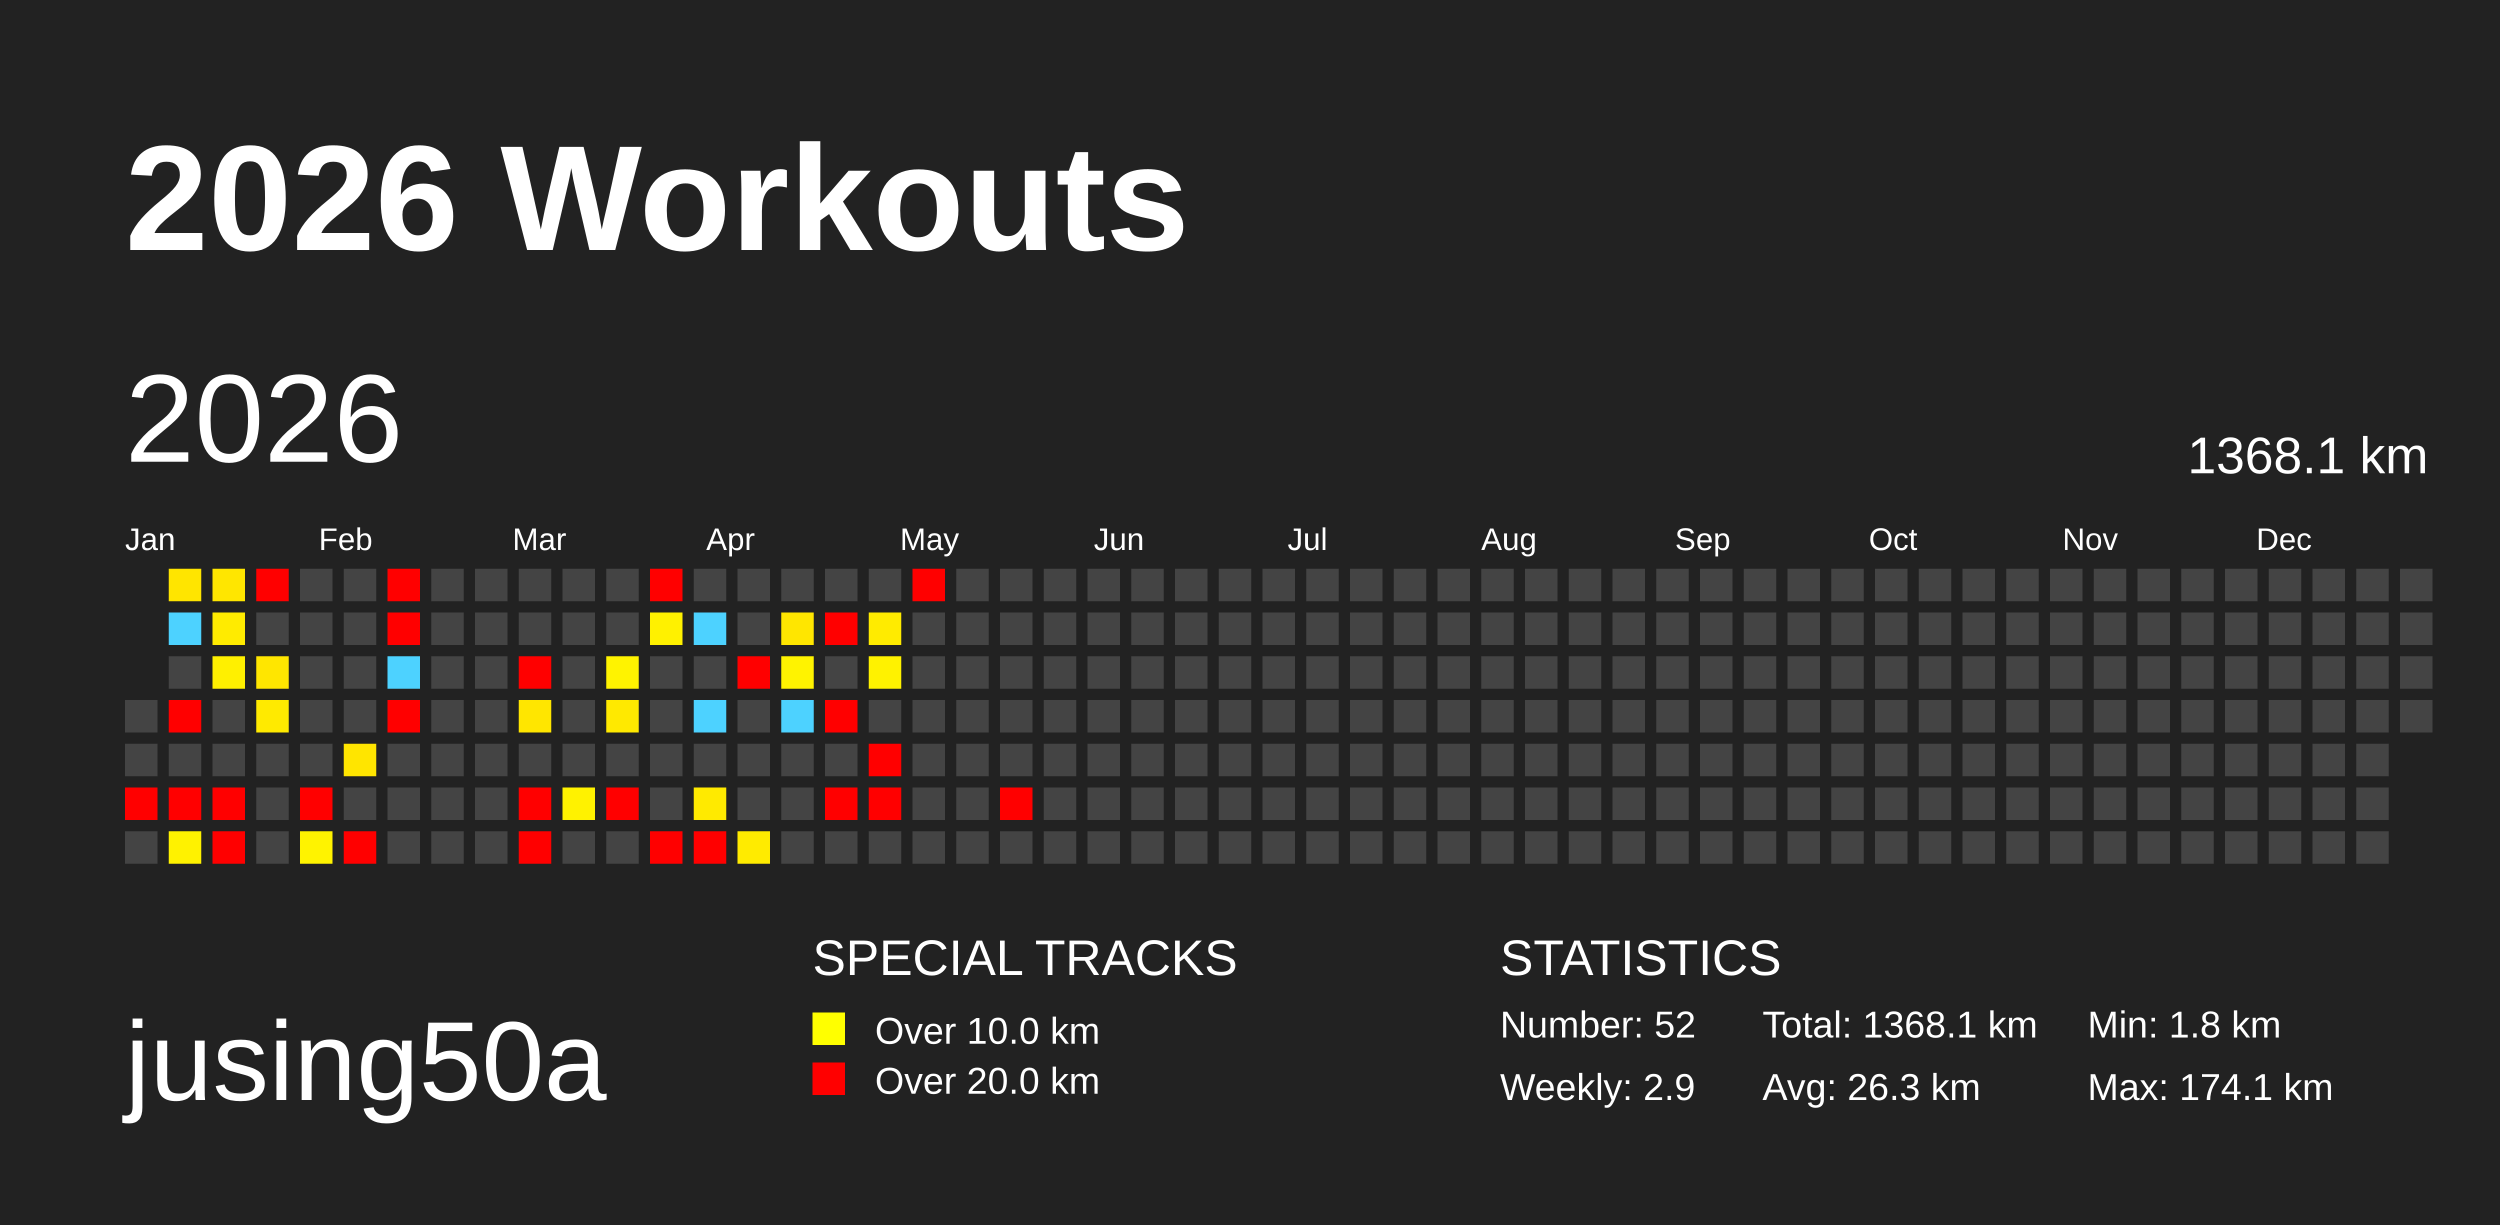
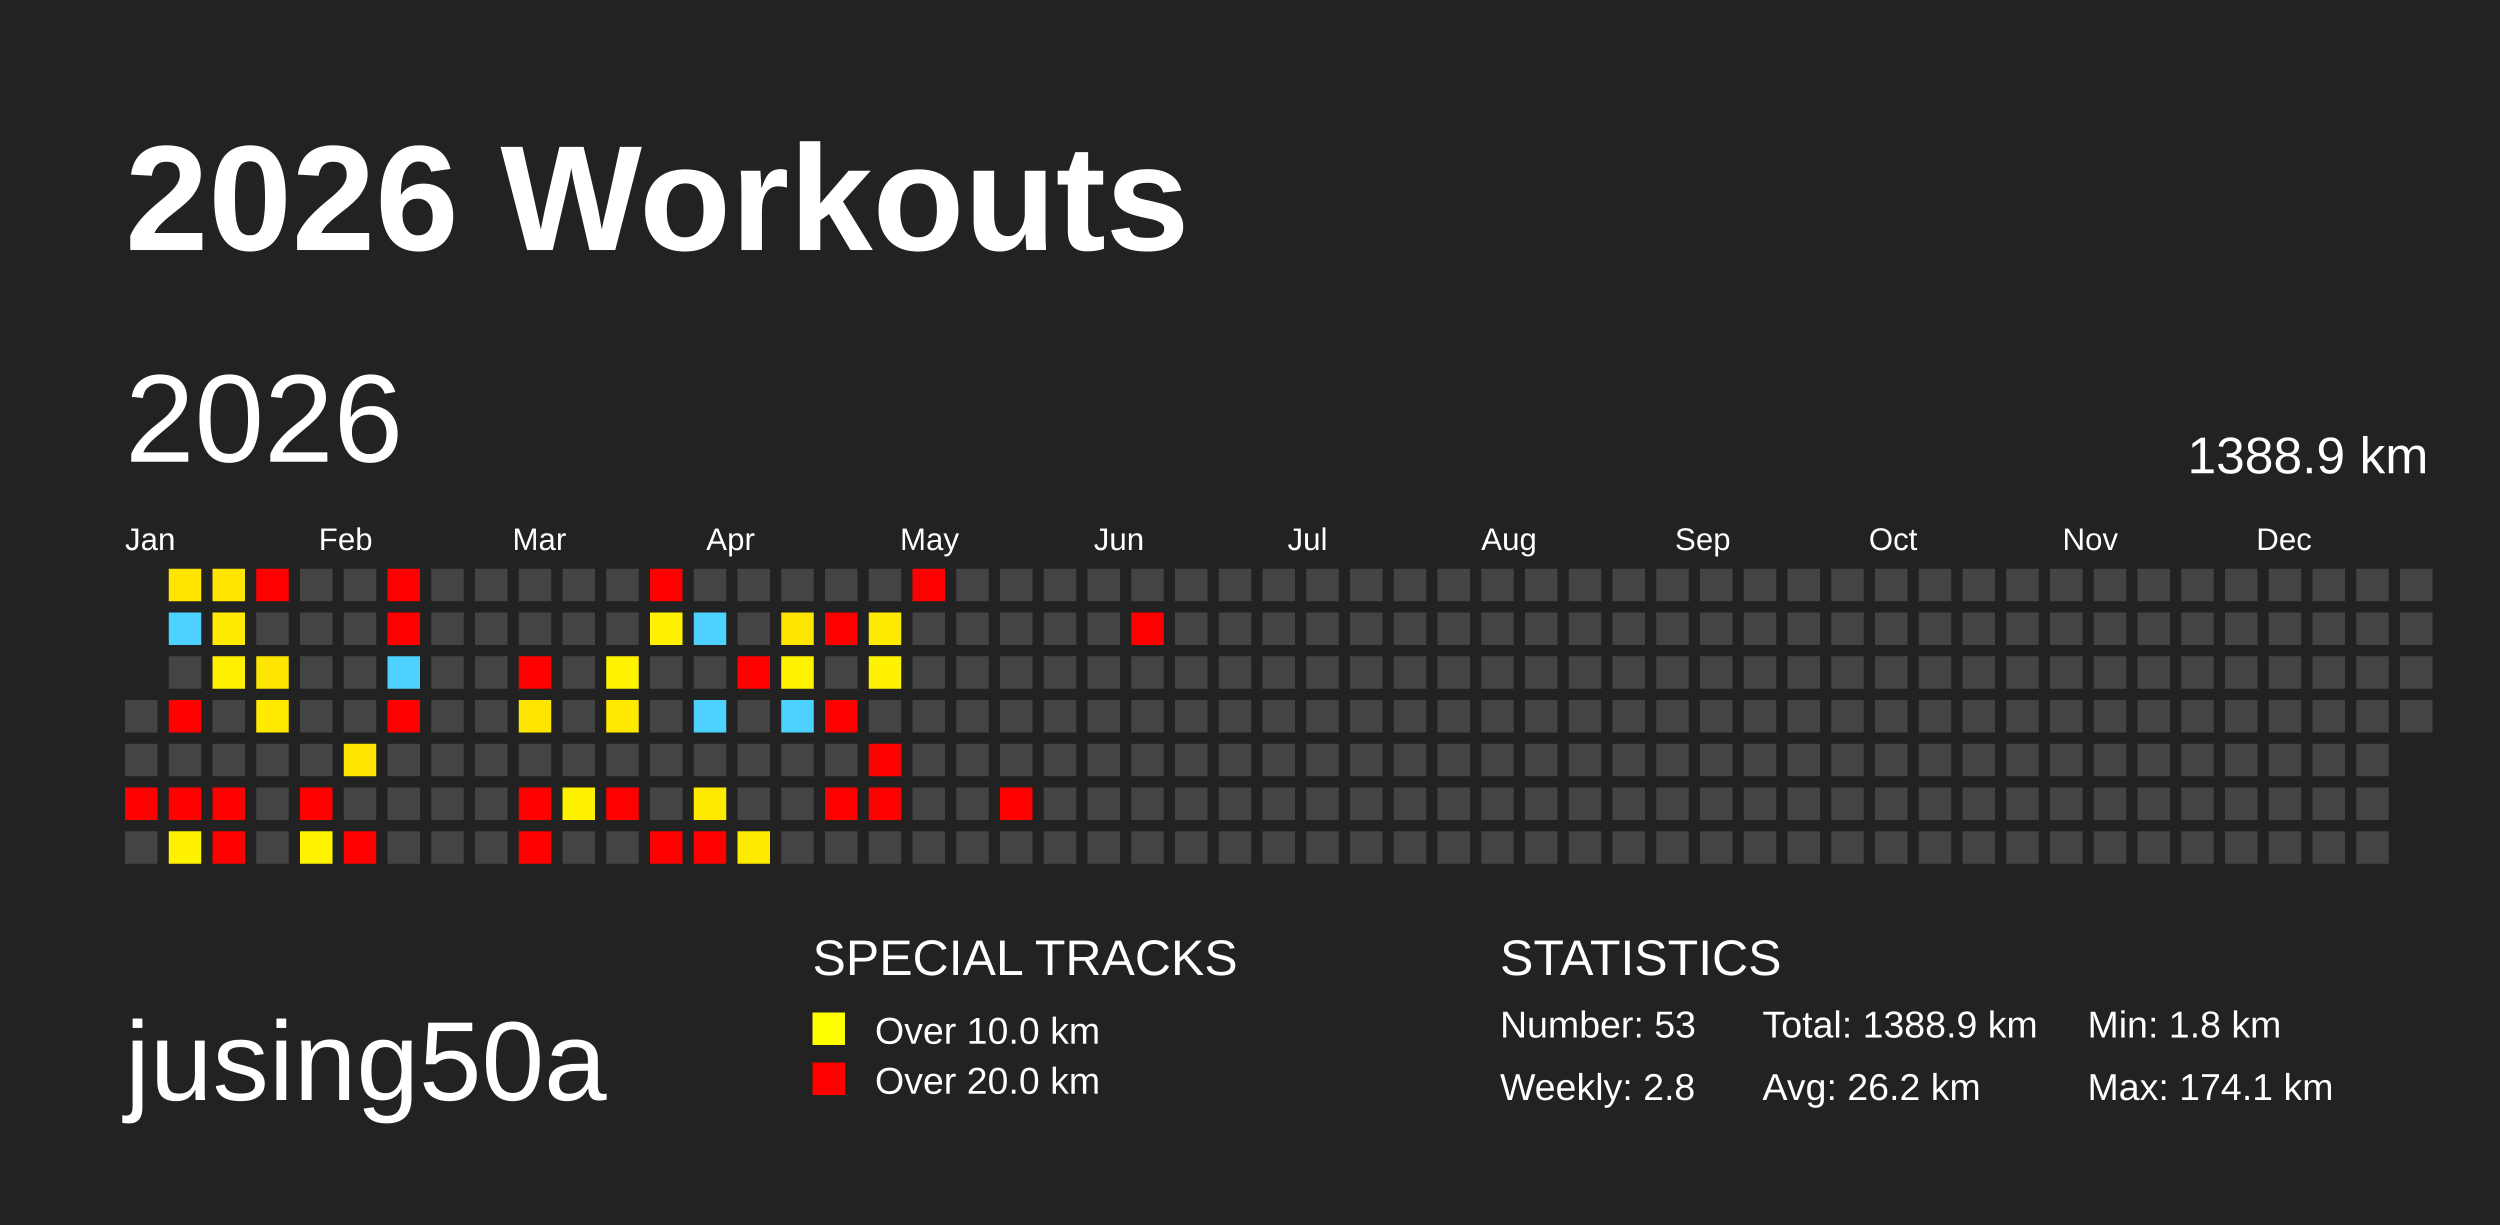
<svg xmlns="http://www.w3.org/2000/svg" baseProfile="full" height="98mm" version="1.1" viewBox="0,0,200,98" width="200mm">
  <defs />
  <rect fill="#222222" height="98" width="200" x="0" y="0" />
  <text fill="#FFFFFF" style="font-size:12px; font-family:Arial; font-weight:bold;" x="10" y="20">2026 Workouts</text>
  <text fill="#FFFFFF" style="font-size:9px; font-family:Arial" x="10" y="88">jusing50a</text>
  <text fill="#FFFFFF" style="font-size:4px; font-family:Arial" x="65" y="78">SPECIAL TRACKS</text>
  <rect fill="yellow" height="2.6" width="2.6" x="65" y="81" />
  <text fill="#FFFFFF" style="font-size:3px; font-family:Arial" x="70" y="83.5">Over 10.0 km</text>
  <rect fill="red" height="2.6" width="2.6" x="65" y="85" />
  <text fill="#FFFFFF" style="font-size:3px; font-family:Arial" x="70" y="87.5">Over 20.0 km</text>
  <text fill="#FFFFFF" style="font-size:4px; font-family:Arial" x="120" y="78">STATISTICS</text>
-   <text fill="#FFFFFF" style="font-size:3px; font-family:Arial" x="120" y="83">Number: 52</text>
-   <text fill="#FFFFFF" style="font-size:3px; font-family:Arial" x="120" y="88">Weekly: 2.9</text>
-   <text fill="#FFFFFF" style="font-size:3px; font-family:Arial" x="141" y="83">Total: 1368.1 km</text>
-   <text fill="#FFFFFF" style="font-size:3px; font-family:Arial" x="141" y="88">Avg: 26.3 km</text>
+   <text fill="#FFFFFF" style="font-size:3px; font-family:Arial" x="120" y="83">Number: 53</text>
+   <text fill="#FFFFFF" style="font-size:3px; font-family:Arial" x="120" y="88">Weekly: 2.8</text>
+   <text fill="#FFFFFF" style="font-size:3px; font-family:Arial" x="141" y="83">Total: 1388.9 km</text>
+   <text fill="#FFFFFF" style="font-size:3px; font-family:Arial" x="141" y="88">Avg: 26.2 km</text>
  <text fill="#FFFFFF" style="font-size:3px; font-family:Arial" x="167" y="83">Min: 1.8 km</text>
  <text fill="#FFFFFF" style="font-size:3px; font-family:Arial" x="167" y="88">Max: 174.1 km</text>
  <text dominant-baseline="hanging" fill="#FFFFFF" style="font-size:10.0px; font-family:Arial;" x="10" y="30">2026</text>
-   <text dominant-baseline="hanging" fill="#FFFFFF" style="font-size:4.125px; font-family:Arial;" x="175" y="35">1368.1 km</text>
+   <text dominant-baseline="hanging" fill="#FFFFFF" style="font-size:4.125px; font-family:Arial;" x="175" y="35">1388.9 km</text>
  <text fill="#FFFFFF" style="font-size:2.5px; font-family:Arial" x="10.0" y="44">Jan</text>
  <text fill="#FFFFFF" style="font-size:2.5px; font-family:Arial" x="25.5" y="44">Feb</text>
  <text fill="#FFFFFF" style="font-size:2.5px; font-family:Arial" x="41.0" y="44">Mar</text>
  <text fill="#FFFFFF" style="font-size:2.5px; font-family:Arial" x="56.5" y="44">Apr</text>
  <text fill="#FFFFFF" style="font-size:2.5px; font-family:Arial" x="72.0" y="44">May</text>
  <text fill="#FFFFFF" style="font-size:2.5px; font-family:Arial" x="87.5" y="44">Jun</text>
  <text fill="#FFFFFF" style="font-size:2.5px; font-family:Arial" x="103.0" y="44">Jul</text>
  <text fill="#FFFFFF" style="font-size:2.5px; font-family:Arial" x="118.5" y="44">Aug</text>
  <text fill="#FFFFFF" style="font-size:2.5px; font-family:Arial" x="134.0" y="44">Sep</text>
  <text fill="#FFFFFF" style="font-size:2.5px; font-family:Arial" x="149.5" y="44">Oct</text>
  <text fill="#FFFFFF" style="font-size:2.5px; font-family:Arial" x="165.0" y="44">Nov</text>
  <text fill="#FFFFFF" style="font-size:2.5px; font-family:Arial" x="180.5" y="44">Dec</text>
  <rect fill="#444444" height="2.6" width="2.6" x="10.0" y="56.0" />
  <rect fill="#444444" height="2.6" width="2.6" x="10.0" y="59.5" />
  <rect fill="red" height="2.6" width="2.6" x="10.0" y="63.0" />
  <rect fill="#444444" height="2.6" width="2.6" x="10.0" y="66.5" />
  <rect fill="#ffe500" height="2.6" width="2.6" x="13.5" y="45.5" />
  <rect fill="#4dd2ff" height="2.6" width="2.6" x="13.5" y="49.0" />
  <rect fill="#444444" height="2.6" width="2.6" x="13.5" y="52.5" />
  <rect fill="red" height="2.6" width="2.6" x="13.5" y="56.0" />
  <rect fill="#444444" height="2.6" width="2.6" x="13.5" y="59.5" />
  <rect fill="red" height="2.6" width="2.6" x="13.5" y="63.0" />
  <rect fill="#fff200" height="2.6" width="2.6" x="13.5" y="66.5" />
  <rect fill="#ffe600" height="2.6" width="2.6" x="17.0" y="45.5" />
  <rect fill="#ffeb00" height="2.6" width="2.6" x="17.0" y="49.0" />
  <rect fill="#fff000" height="2.6" width="2.6" x="17.0" y="52.5" />
  <rect fill="#444444" height="2.6" width="2.6" x="17.0" y="56.0" />
  <rect fill="#444444" height="2.6" width="2.6" x="17.0" y="59.5" />
  <rect fill="red" height="2.6" width="2.6" x="17.0" y="63.0" />
  <rect fill="red" height="2.6" width="2.6" x="17.0" y="66.5" />
  <rect fill="red" height="2.6" width="2.6" x="20.5" y="45.5" />
  <rect fill="#444444" height="2.6" width="2.6" x="20.5" y="49.0" />
  <rect fill="#ffe600" height="2.6" width="2.6" x="20.5" y="52.5" />
  <rect fill="#ffea00" height="2.6" width="2.6" x="20.5" y="56.0" />
  <rect fill="#444444" height="2.6" width="2.6" x="20.5" y="59.5" />
  <rect fill="#444444" height="2.6" width="2.6" x="20.5" y="63.0" />
  <rect fill="#444444" height="2.6" width="2.6" x="20.5" y="66.5" />
  <rect fill="#444444" height="2.6" width="2.6" x="24.0" y="45.5" />
  <rect fill="#444444" height="2.6" width="2.6" x="24.0" y="49.0" />
  <rect fill="#444444" height="2.6" width="2.6" x="24.0" y="52.5" />
  <rect fill="#444444" height="2.6" width="2.6" x="24.0" y="56.0" />
  <rect fill="#444444" height="2.6" width="2.6" x="24.0" y="59.5" />
  <rect fill="red" height="2.6" width="2.6" x="24.0" y="63.0" />
  <rect fill="#fff300" height="2.6" width="2.6" x="24.0" y="66.5" />
  <rect fill="#444444" height="2.6" width="2.6" x="27.5" y="45.5" />
  <rect fill="#444444" height="2.6" width="2.6" x="27.5" y="49.0" />
  <rect fill="#444444" height="2.6" width="2.6" x="27.5" y="52.5" />
  <rect fill="#444444" height="2.6" width="2.6" x="27.5" y="56.0" />
  <rect fill="#ffe500" height="2.6" width="2.6" x="27.5" y="59.5" />
  <rect fill="#444444" height="2.6" width="2.6" x="27.5" y="63.0" />
  <rect fill="red" height="2.6" width="2.6" x="27.5" y="66.5" />
  <rect fill="red" height="2.6" width="2.6" x="31.0" y="45.5" />
  <rect fill="red" height="2.6" width="2.6" x="31.0" y="49.0" />
  <rect fill="#4dd2ff" height="2.6" width="2.6" x="31.0" y="52.5" />
  <rect fill="red" height="2.6" width="2.6" x="31.0" y="56.0" />
  <rect fill="#444444" height="2.6" width="2.6" x="31.0" y="59.5" />
  <rect fill="#444444" height="2.6" width="2.6" x="31.0" y="63.0" />
  <rect fill="#444444" height="2.6" width="2.6" x="31.0" y="66.5" />
  <rect fill="#444444" height="2.6" width="2.6" x="34.5" y="45.5" />
  <rect fill="#444444" height="2.6" width="2.6" x="34.5" y="49.0" />
  <rect fill="#444444" height="2.6" width="2.6" x="34.5" y="52.5" />
  <rect fill="#444444" height="2.6" width="2.6" x="34.5" y="56.0" />
  <rect fill="#444444" height="2.6" width="2.6" x="34.5" y="59.5" />
  <rect fill="#444444" height="2.6" width="2.6" x="34.5" y="63.0" />
  <rect fill="#444444" height="2.6" width="2.6" x="34.5" y="66.5" />
  <rect fill="#444444" height="2.6" width="2.6" x="38.0" y="45.5" />
  <rect fill="#444444" height="2.6" width="2.6" x="38.0" y="49.0" />
  <rect fill="#444444" height="2.6" width="2.6" x="38.0" y="52.5" />
  <rect fill="#444444" height="2.6" width="2.6" x="38.0" y="56.0" />
  <rect fill="#444444" height="2.6" width="2.6" x="38.0" y="59.5" />
  <rect fill="#444444" height="2.6" width="2.6" x="38.0" y="63.0" />
  <rect fill="#444444" height="2.6" width="2.6" x="38.0" y="66.5" />
  <rect fill="#444444" height="2.6" width="2.6" x="41.5" y="45.5" />
  <rect fill="#444444" height="2.6" width="2.6" x="41.5" y="49.0" />
  <rect fill="red" height="2.6" width="2.6" x="41.5" y="52.5" />
  <rect fill="#ffe600" height="2.6" width="2.6" x="41.5" y="56.0" />
  <rect fill="#444444" height="2.6" width="2.6" x="41.5" y="59.5" />
  <rect fill="red" height="2.6" width="2.6" x="41.5" y="63.0" />
  <rect fill="red" height="2.6" width="2.6" x="41.5" y="66.5" />
  <rect fill="#444444" height="2.6" width="2.6" x="45.0" y="45.5" />
  <rect fill="#444444" height="2.6" width="2.6" x="45.0" y="49.0" />
  <rect fill="#444444" height="2.6" width="2.6" x="45.0" y="52.5" />
  <rect fill="#444444" height="2.6" width="2.6" x="45.0" y="56.0" />
  <rect fill="#444444" height="2.6" width="2.6" x="45.0" y="59.5" />
  <rect fill="#fff200" height="2.6" width="2.6" x="45.0" y="63.0" />
  <rect fill="#444444" height="2.6" width="2.6" x="45.0" y="66.5" />
  <rect fill="#444444" height="2.6" width="2.6" x="48.5" y="45.5" />
  <rect fill="#444444" height="2.6" width="2.6" x="48.5" y="49.0" />
  <rect fill="#fff300" height="2.6" width="2.6" x="48.5" y="52.5" />
  <rect fill="#ffe900" height="2.6" width="2.6" x="48.5" y="56.0" />
  <rect fill="#444444" height="2.6" width="2.6" x="48.5" y="59.5" />
  <rect fill="red" height="2.6" width="2.6" x="48.5" y="63.0" />
  <rect fill="#444444" height="2.6" width="2.6" x="48.5" y="66.5" />
  <rect fill="red" height="2.6" width="2.6" x="52.0" y="45.5" />
  <rect fill="#fff100" height="2.6" width="2.6" x="52.0" y="49.0" />
  <rect fill="#444444" height="2.6" width="2.6" x="52.0" y="52.5" />
  <rect fill="#444444" height="2.6" width="2.6" x="52.0" y="56.0" />
  <rect fill="#444444" height="2.6" width="2.6" x="52.0" y="59.5" />
  <rect fill="#444444" height="2.6" width="2.6" x="52.0" y="63.0" />
  <rect fill="red" height="2.6" width="2.6" x="52.0" y="66.5" />
  <rect fill="#444444" height="2.6" width="2.6" x="55.5" y="45.5" />
  <rect fill="#4dd2ff" height="2.6" width="2.6" x="55.5" y="49.0" />
  <rect fill="#444444" height="2.6" width="2.6" x="55.5" y="52.5" />
  <rect fill="#4dd2ff" height="2.6" width="2.6" x="55.5" y="56.0" />
  <rect fill="#444444" height="2.6" width="2.6" x="55.5" y="59.5" />
  <rect fill="#ffea00" height="2.6" width="2.6" x="55.5" y="63.0" />
  <rect fill="red" height="2.6" width="2.6" x="55.5" y="66.5" />
  <rect fill="#444444" height="2.6" width="2.6" x="59.0" y="45.5" />
  <rect fill="#444444" height="2.6" width="2.6" x="59.0" y="49.0" />
  <rect fill="red" height="2.6" width="2.6" x="59.0" y="52.5" />
  <rect fill="#444444" height="2.6" width="2.6" x="59.0" y="56.0" />
  <rect fill="#444444" height="2.6" width="2.6" x="59.0" y="59.5" />
  <rect fill="#444444" height="2.6" width="2.6" x="59.0" y="63.0" />
  <rect fill="#ffeb00" height="2.6" width="2.6" x="59.0" y="66.5" />
  <rect fill="#444444" height="2.6" width="2.6" x="62.5" y="45.5" />
  <rect fill="#ffe600" height="2.6" width="2.6" x="62.5" y="49.0" />
  <rect fill="#fff300" height="2.6" width="2.6" x="62.5" y="52.5" />
  <rect fill="#4dd2ff" height="2.6" width="2.6" x="62.5" y="56.0" />
  <rect fill="#444444" height="2.6" width="2.6" x="62.5" y="59.5" />
  <rect fill="#444444" height="2.6" width="2.6" x="62.5" y="63.0" />
  <rect fill="#444444" height="2.6" width="2.6" x="62.5" y="66.5" />
  <rect fill="#444444" height="2.6" width="2.6" x="66.0" y="45.5" />
  <rect fill="red" height="2.6" width="2.6" x="66.0" y="49.0" />
  <rect fill="#444444" height="2.6" width="2.6" x="66.0" y="52.5" />
  <rect fill="red" height="2.6" width="2.6" x="66.0" y="56.0" />
  <rect fill="#444444" height="2.6" width="2.6" x="66.0" y="59.5" />
  <rect fill="red" height="2.6" width="2.6" x="66.0" y="63.0" />
  <rect fill="#444444" height="2.6" width="2.6" x="66.0" y="66.5" />
  <rect fill="#444444" height="2.6" width="2.6" x="69.5" y="45.5" />
  <rect fill="#ffeb00" height="2.6" width="2.6" x="69.5" y="49.0" />
  <rect fill="#fff200" height="2.6" width="2.6" x="69.5" y="52.5" />
  <rect fill="#444444" height="2.6" width="2.6" x="69.5" y="56.0" />
  <rect fill="red" height="2.6" width="2.6" x="69.5" y="59.5" />
  <rect fill="red" height="2.6" width="2.6" x="69.5" y="63.0" />
  <rect fill="#444444" height="2.6" width="2.6" x="69.5" y="66.5" />
  <rect fill="red" height="2.6" width="2.6" x="73.0" y="45.5" />
  <rect fill="#444444" height="2.6" width="2.6" x="73.0" y="49.0" />
  <rect fill="#444444" height="2.6" width="2.6" x="73.0" y="52.5" />
  <rect fill="#444444" height="2.6" width="2.6" x="73.0" y="56.0" />
  <rect fill="#444444" height="2.6" width="2.6" x="73.0" y="59.5" />
  <rect fill="#444444" height="2.6" width="2.6" x="73.0" y="63.0" />
  <rect fill="#444444" height="2.6" width="2.6" x="73.0" y="66.5" />
  <rect fill="#444444" height="2.6" width="2.6" x="76.5" y="45.5" />
  <rect fill="#444444" height="2.6" width="2.6" x="76.5" y="49.0" />
  <rect fill="#444444" height="2.6" width="2.6" x="76.5" y="52.5" />
  <rect fill="#444444" height="2.6" width="2.6" x="76.5" y="56.0" />
  <rect fill="#444444" height="2.6" width="2.6" x="76.5" y="59.5" />
  <rect fill="#444444" height="2.6" width="2.6" x="76.5" y="63.0" />
  <rect fill="#444444" height="2.6" width="2.6" x="76.5" y="66.5" />
  <rect fill="#444444" height="2.6" width="2.6" x="80.0" y="45.5" />
  <rect fill="#444444" height="2.6" width="2.6" x="80.0" y="49.0" />
  <rect fill="#444444" height="2.6" width="2.6" x="80.0" y="52.5" />
  <rect fill="#444444" height="2.6" width="2.6" x="80.0" y="56.0" />
  <rect fill="#444444" height="2.6" width="2.6" x="80.0" y="59.5" />
  <rect fill="red" height="2.6" width="2.6" x="80.0" y="63.0" />
  <rect fill="#444444" height="2.6" width="2.6" x="80.0" y="66.5" />
  <rect fill="#444444" height="2.6" width="2.6" x="83.5" y="45.5" />
  <rect fill="#444444" height="2.6" width="2.6" x="83.5" y="49.0" />
  <rect fill="#444444" height="2.6" width="2.6" x="83.5" y="52.5" />
  <rect fill="#444444" height="2.6" width="2.6" x="83.5" y="56.0" />
  <rect fill="#444444" height="2.6" width="2.6" x="83.5" y="59.5" />
  <rect fill="#444444" height="2.6" width="2.6" x="83.5" y="63.0" />
  <rect fill="#444444" height="2.6" width="2.6" x="83.5" y="66.5" />
  <rect fill="#444444" height="2.6" width="2.6" x="87.0" y="45.5" />
  <rect fill="#444444" height="2.6" width="2.6" x="87.0" y="49.0" />
  <rect fill="#444444" height="2.6" width="2.6" x="87.0" y="52.5" />
  <rect fill="#444444" height="2.6" width="2.6" x="87.0" y="56.0" />
  <rect fill="#444444" height="2.6" width="2.6" x="87.0" y="59.5" />
  <rect fill="#444444" height="2.6" width="2.6" x="87.0" y="63.0" />
  <rect fill="#444444" height="2.6" width="2.6" x="87.0" y="66.5" />
  <rect fill="#444444" height="2.6" width="2.6" x="90.5" y="45.5" />
-   <rect fill="#444444" height="2.6" width="2.6" x="90.5" y="49.0" />
+   <rect fill="red" height="2.6" width="2.6" x="90.5" y="49.0" />
  <rect fill="#444444" height="2.6" width="2.6" x="90.5" y="52.5" />
  <rect fill="#444444" height="2.6" width="2.6" x="90.5" y="56.0" />
  <rect fill="#444444" height="2.6" width="2.6" x="90.5" y="59.5" />
  <rect fill="#444444" height="2.6" width="2.6" x="90.5" y="63.0" />
  <rect fill="#444444" height="2.6" width="2.6" x="90.5" y="66.5" />
  <rect fill="#444444" height="2.6" width="2.6" x="94.0" y="45.5" />
  <rect fill="#444444" height="2.6" width="2.6" x="94.0" y="49.0" />
  <rect fill="#444444" height="2.6" width="2.6" x="94.0" y="52.5" />
  <rect fill="#444444" height="2.6" width="2.6" x="94.0" y="56.0" />
  <rect fill="#444444" height="2.6" width="2.6" x="94.0" y="59.5" />
  <rect fill="#444444" height="2.6" width="2.6" x="94.0" y="63.0" />
  <rect fill="#444444" height="2.6" width="2.6" x="94.0" y="66.5" />
  <rect fill="#444444" height="2.6" width="2.6" x="97.5" y="45.5" />
  <rect fill="#444444" height="2.6" width="2.6" x="97.5" y="49.0" />
  <rect fill="#444444" height="2.6" width="2.6" x="97.5" y="52.5" />
  <rect fill="#444444" height="2.6" width="2.6" x="97.5" y="56.0" />
  <rect fill="#444444" height="2.6" width="2.6" x="97.5" y="59.5" />
  <rect fill="#444444" height="2.6" width="2.6" x="97.5" y="63.0" />
  <rect fill="#444444" height="2.6" width="2.6" x="97.5" y="66.5" />
  <rect fill="#444444" height="2.6" width="2.6" x="101.0" y="45.5" />
  <rect fill="#444444" height="2.6" width="2.6" x="101.0" y="49.0" />
  <rect fill="#444444" height="2.6" width="2.6" x="101.0" y="52.5" />
  <rect fill="#444444" height="2.6" width="2.6" x="101.0" y="56.0" />
  <rect fill="#444444" height="2.6" width="2.6" x="101.0" y="59.5" />
  <rect fill="#444444" height="2.6" width="2.6" x="101.0" y="63.0" />
  <rect fill="#444444" height="2.6" width="2.6" x="101.0" y="66.5" />
  <rect fill="#444444" height="2.6" width="2.6" x="104.5" y="45.5" />
  <rect fill="#444444" height="2.6" width="2.6" x="104.5" y="49.0" />
  <rect fill="#444444" height="2.6" width="2.6" x="104.5" y="52.5" />
  <rect fill="#444444" height="2.6" width="2.6" x="104.5" y="56.0" />
  <rect fill="#444444" height="2.6" width="2.6" x="104.5" y="59.5" />
  <rect fill="#444444" height="2.6" width="2.6" x="104.5" y="63.0" />
  <rect fill="#444444" height="2.6" width="2.6" x="104.5" y="66.5" />
  <rect fill="#444444" height="2.6" width="2.6" x="108.0" y="45.5" />
  <rect fill="#444444" height="2.6" width="2.6" x="108.0" y="49.0" />
  <rect fill="#444444" height="2.6" width="2.6" x="108.0" y="52.5" />
  <rect fill="#444444" height="2.6" width="2.6" x="108.0" y="56.0" />
  <rect fill="#444444" height="2.6" width="2.6" x="108.0" y="59.5" />
  <rect fill="#444444" height="2.6" width="2.6" x="108.0" y="63.0" />
  <rect fill="#444444" height="2.6" width="2.6" x="108.0" y="66.5" />
  <rect fill="#444444" height="2.6" width="2.6" x="111.5" y="45.5" />
  <rect fill="#444444" height="2.6" width="2.6" x="111.5" y="49.0" />
  <rect fill="#444444" height="2.6" width="2.6" x="111.5" y="52.5" />
  <rect fill="#444444" height="2.6" width="2.6" x="111.5" y="56.0" />
  <rect fill="#444444" height="2.6" width="2.6" x="111.5" y="59.5" />
  <rect fill="#444444" height="2.6" width="2.6" x="111.5" y="63.0" />
  <rect fill="#444444" height="2.6" width="2.6" x="111.5" y="66.5" />
  <rect fill="#444444" height="2.6" width="2.6" x="115.0" y="45.5" />
  <rect fill="#444444" height="2.6" width="2.6" x="115.0" y="49.0" />
  <rect fill="#444444" height="2.6" width="2.6" x="115.0" y="52.5" />
  <rect fill="#444444" height="2.6" width="2.6" x="115.0" y="56.0" />
  <rect fill="#444444" height="2.6" width="2.6" x="115.0" y="59.5" />
  <rect fill="#444444" height="2.6" width="2.6" x="115.0" y="63.0" />
  <rect fill="#444444" height="2.6" width="2.6" x="115.0" y="66.5" />
  <rect fill="#444444" height="2.6" width="2.6" x="118.5" y="45.5" />
  <rect fill="#444444" height="2.6" width="2.6" x="118.5" y="49.0" />
  <rect fill="#444444" height="2.6" width="2.6" x="118.5" y="52.5" />
  <rect fill="#444444" height="2.6" width="2.6" x="118.5" y="56.0" />
  <rect fill="#444444" height="2.6" width="2.6" x="118.5" y="59.5" />
  <rect fill="#444444" height="2.6" width="2.6" x="118.5" y="63.0" />
  <rect fill="#444444" height="2.6" width="2.6" x="118.5" y="66.5" />
  <rect fill="#444444" height="2.6" width="2.6" x="122.0" y="45.5" />
  <rect fill="#444444" height="2.6" width="2.6" x="122.0" y="49.0" />
  <rect fill="#444444" height="2.6" width="2.6" x="122.0" y="52.5" />
  <rect fill="#444444" height="2.6" width="2.6" x="122.0" y="56.0" />
  <rect fill="#444444" height="2.6" width="2.6" x="122.0" y="59.5" />
  <rect fill="#444444" height="2.6" width="2.6" x="122.0" y="63.0" />
  <rect fill="#444444" height="2.6" width="2.6" x="122.0" y="66.5" />
  <rect fill="#444444" height="2.6" width="2.6" x="125.5" y="45.5" />
  <rect fill="#444444" height="2.6" width="2.6" x="125.5" y="49.0" />
  <rect fill="#444444" height="2.6" width="2.6" x="125.5" y="52.5" />
  <rect fill="#444444" height="2.6" width="2.6" x="125.5" y="56.0" />
  <rect fill="#444444" height="2.6" width="2.6" x="125.5" y="59.5" />
  <rect fill="#444444" height="2.6" width="2.6" x="125.5" y="63.0" />
  <rect fill="#444444" height="2.6" width="2.6" x="125.5" y="66.5" />
  <rect fill="#444444" height="2.6" width="2.6" x="129.0" y="45.5" />
  <rect fill="#444444" height="2.6" width="2.6" x="129.0" y="49.0" />
  <rect fill="#444444" height="2.6" width="2.6" x="129.0" y="52.5" />
  <rect fill="#444444" height="2.6" width="2.6" x="129.0" y="56.0" />
  <rect fill="#444444" height="2.6" width="2.6" x="129.0" y="59.5" />
  <rect fill="#444444" height="2.6" width="2.6" x="129.0" y="63.0" />
  <rect fill="#444444" height="2.6" width="2.6" x="129.0" y="66.5" />
  <rect fill="#444444" height="2.6" width="2.6" x="132.5" y="45.5" />
  <rect fill="#444444" height="2.6" width="2.6" x="132.5" y="49.0" />
  <rect fill="#444444" height="2.6" width="2.6" x="132.5" y="52.5" />
  <rect fill="#444444" height="2.6" width="2.6" x="132.5" y="56.0" />
  <rect fill="#444444" height="2.6" width="2.6" x="132.5" y="59.5" />
  <rect fill="#444444" height="2.6" width="2.6" x="132.5" y="63.0" />
  <rect fill="#444444" height="2.6" width="2.6" x="132.5" y="66.5" />
  <rect fill="#444444" height="2.6" width="2.6" x="136.0" y="45.5" />
  <rect fill="#444444" height="2.6" width="2.6" x="136.0" y="49.0" />
  <rect fill="#444444" height="2.6" width="2.6" x="136.0" y="52.5" />
  <rect fill="#444444" height="2.6" width="2.6" x="136.0" y="56.0" />
  <rect fill="#444444" height="2.6" width="2.6" x="136.0" y="59.5" />
  <rect fill="#444444" height="2.6" width="2.6" x="136.0" y="63.0" />
  <rect fill="#444444" height="2.6" width="2.6" x="136.0" y="66.5" />
  <rect fill="#444444" height="2.6" width="2.6" x="139.5" y="45.5" />
  <rect fill="#444444" height="2.6" width="2.6" x="139.5" y="49.0" />
  <rect fill="#444444" height="2.6" width="2.6" x="139.5" y="52.5" />
  <rect fill="#444444" height="2.6" width="2.6" x="139.5" y="56.0" />
  <rect fill="#444444" height="2.6" width="2.6" x="139.5" y="59.5" />
  <rect fill="#444444" height="2.6" width="2.6" x="139.5" y="63.0" />
  <rect fill="#444444" height="2.6" width="2.6" x="139.5" y="66.5" />
  <rect fill="#444444" height="2.6" width="2.6" x="143.0" y="45.5" />
  <rect fill="#444444" height="2.6" width="2.6" x="143.0" y="49.0" />
  <rect fill="#444444" height="2.6" width="2.6" x="143.0" y="52.5" />
  <rect fill="#444444" height="2.6" width="2.6" x="143.0" y="56.0" />
  <rect fill="#444444" height="2.6" width="2.6" x="143.0" y="59.5" />
  <rect fill="#444444" height="2.6" width="2.6" x="143.0" y="63.0" />
  <rect fill="#444444" height="2.6" width="2.6" x="143.0" y="66.5" />
  <rect fill="#444444" height="2.6" width="2.6" x="146.5" y="45.5" />
  <rect fill="#444444" height="2.6" width="2.6" x="146.5" y="49.0" />
  <rect fill="#444444" height="2.6" width="2.6" x="146.5" y="52.5" />
  <rect fill="#444444" height="2.6" width="2.6" x="146.5" y="56.0" />
  <rect fill="#444444" height="2.6" width="2.6" x="146.5" y="59.5" />
  <rect fill="#444444" height="2.6" width="2.6" x="146.5" y="63.0" />
  <rect fill="#444444" height="2.6" width="2.6" x="146.5" y="66.5" />
  <rect fill="#444444" height="2.6" width="2.6" x="150.0" y="45.5" />
  <rect fill="#444444" height="2.6" width="2.6" x="150.0" y="49.0" />
  <rect fill="#444444" height="2.6" width="2.6" x="150.0" y="52.5" />
  <rect fill="#444444" height="2.6" width="2.6" x="150.0" y="56.0" />
  <rect fill="#444444" height="2.6" width="2.6" x="150.0" y="59.5" />
  <rect fill="#444444" height="2.6" width="2.6" x="150.0" y="63.0" />
  <rect fill="#444444" height="2.6" width="2.6" x="150.0" y="66.5" />
  <rect fill="#444444" height="2.6" width="2.6" x="153.5" y="45.5" />
  <rect fill="#444444" height="2.6" width="2.6" x="153.5" y="49.0" />
  <rect fill="#444444" height="2.6" width="2.6" x="153.5" y="52.5" />
  <rect fill="#444444" height="2.6" width="2.6" x="153.5" y="56.0" />
  <rect fill="#444444" height="2.6" width="2.6" x="153.5" y="59.5" />
  <rect fill="#444444" height="2.6" width="2.6" x="153.5" y="63.0" />
  <rect fill="#444444" height="2.6" width="2.6" x="153.5" y="66.5" />
  <rect fill="#444444" height="2.6" width="2.6" x="157.0" y="45.5" />
  <rect fill="#444444" height="2.6" width="2.6" x="157.0" y="49.0" />
  <rect fill="#444444" height="2.6" width="2.6" x="157.0" y="52.5" />
  <rect fill="#444444" height="2.6" width="2.6" x="157.0" y="56.0" />
  <rect fill="#444444" height="2.6" width="2.6" x="157.0" y="59.5" />
  <rect fill="#444444" height="2.6" width="2.6" x="157.0" y="63.0" />
  <rect fill="#444444" height="2.6" width="2.6" x="157.0" y="66.5" />
  <rect fill="#444444" height="2.6" width="2.6" x="160.5" y="45.5" />
  <rect fill="#444444" height="2.6" width="2.6" x="160.5" y="49.0" />
  <rect fill="#444444" height="2.6" width="2.6" x="160.5" y="52.5" />
  <rect fill="#444444" height="2.6" width="2.6" x="160.5" y="56.0" />
  <rect fill="#444444" height="2.6" width="2.6" x="160.5" y="59.5" />
  <rect fill="#444444" height="2.6" width="2.6" x="160.5" y="63.0" />
  <rect fill="#444444" height="2.6" width="2.6" x="160.5" y="66.5" />
  <rect fill="#444444" height="2.6" width="2.6" x="164.0" y="45.5" />
  <rect fill="#444444" height="2.6" width="2.6" x="164.0" y="49.0" />
  <rect fill="#444444" height="2.6" width="2.6" x="164.0" y="52.5" />
  <rect fill="#444444" height="2.6" width="2.6" x="164.0" y="56.0" />
  <rect fill="#444444" height="2.6" width="2.6" x="164.0" y="59.5" />
  <rect fill="#444444" height="2.6" width="2.6" x="164.0" y="63.0" />
  <rect fill="#444444" height="2.6" width="2.6" x="164.0" y="66.5" />
  <rect fill="#444444" height="2.6" width="2.6" x="167.5" y="45.5" />
  <rect fill="#444444" height="2.6" width="2.6" x="167.5" y="49.0" />
  <rect fill="#444444" height="2.6" width="2.6" x="167.5" y="52.5" />
  <rect fill="#444444" height="2.6" width="2.6" x="167.5" y="56.0" />
  <rect fill="#444444" height="2.6" width="2.6" x="167.5" y="59.5" />
  <rect fill="#444444" height="2.6" width="2.6" x="167.5" y="63.0" />
  <rect fill="#444444" height="2.6" width="2.6" x="167.5" y="66.5" />
  <rect fill="#444444" height="2.6" width="2.6" x="171.0" y="45.5" />
  <rect fill="#444444" height="2.6" width="2.6" x="171.0" y="49.0" />
  <rect fill="#444444" height="2.6" width="2.6" x="171.0" y="52.5" />
  <rect fill="#444444" height="2.6" width="2.6" x="171.0" y="56.0" />
  <rect fill="#444444" height="2.6" width="2.6" x="171.0" y="59.5" />
  <rect fill="#444444" height="2.6" width="2.6" x="171.0" y="63.0" />
  <rect fill="#444444" height="2.6" width="2.6" x="171.0" y="66.5" />
  <rect fill="#444444" height="2.6" width="2.6" x="174.5" y="45.5" />
  <rect fill="#444444" height="2.6" width="2.6" x="174.5" y="49.0" />
  <rect fill="#444444" height="2.6" width="2.6" x="174.5" y="52.5" />
  <rect fill="#444444" height="2.6" width="2.6" x="174.5" y="56.0" />
  <rect fill="#444444" height="2.6" width="2.6" x="174.5" y="59.5" />
  <rect fill="#444444" height="2.6" width="2.6" x="174.5" y="63.0" />
  <rect fill="#444444" height="2.6" width="2.6" x="174.5" y="66.5" />
  <rect fill="#444444" height="2.6" width="2.6" x="178.0" y="45.5" />
  <rect fill="#444444" height="2.6" width="2.6" x="178.0" y="49.0" />
  <rect fill="#444444" height="2.6" width="2.6" x="178.0" y="52.5" />
  <rect fill="#444444" height="2.6" width="2.6" x="178.0" y="56.0" />
  <rect fill="#444444" height="2.6" width="2.6" x="178.0" y="59.5" />
  <rect fill="#444444" height="2.6" width="2.6" x="178.0" y="63.0" />
  <rect fill="#444444" height="2.6" width="2.6" x="178.0" y="66.5" />
  <rect fill="#444444" height="2.6" width="2.6" x="181.5" y="45.5" />
  <rect fill="#444444" height="2.6" width="2.6" x="181.5" y="49.0" />
  <rect fill="#444444" height="2.6" width="2.6" x="181.5" y="52.5" />
  <rect fill="#444444" height="2.6" width="2.6" x="181.5" y="56.0" />
  <rect fill="#444444" height="2.6" width="2.6" x="181.5" y="59.5" />
  <rect fill="#444444" height="2.6" width="2.6" x="181.5" y="63.0" />
  <rect fill="#444444" height="2.6" width="2.6" x="181.5" y="66.5" />
  <rect fill="#444444" height="2.6" width="2.6" x="185.0" y="45.5" />
  <rect fill="#444444" height="2.6" width="2.6" x="185.0" y="49.0" />
  <rect fill="#444444" height="2.6" width="2.6" x="185.0" y="52.5" />
  <rect fill="#444444" height="2.6" width="2.6" x="185.0" y="56.0" />
  <rect fill="#444444" height="2.6" width="2.6" x="185.0" y="59.5" />
  <rect fill="#444444" height="2.6" width="2.6" x="185.0" y="63.0" />
  <rect fill="#444444" height="2.6" width="2.6" x="185.0" y="66.5" />
  <rect fill="#444444" height="2.6" width="2.6" x="188.5" y="45.5" />
  <rect fill="#444444" height="2.6" width="2.6" x="188.5" y="49.0" />
  <rect fill="#444444" height="2.6" width="2.6" x="188.5" y="52.5" />
  <rect fill="#444444" height="2.6" width="2.6" x="188.5" y="56.0" />
  <rect fill="#444444" height="2.6" width="2.6" x="188.5" y="59.5" />
  <rect fill="#444444" height="2.6" width="2.6" x="188.5" y="63.0" />
  <rect fill="#444444" height="2.6" width="2.6" x="188.5" y="66.5" />
  <rect fill="#444444" height="2.6" width="2.6" x="192.0" y="45.5" />
  <rect fill="#444444" height="2.6" width="2.6" x="192.0" y="49.0" />
  <rect fill="#444444" height="2.6" width="2.6" x="192.0" y="52.5" />
  <rect fill="#444444" height="2.6" width="2.6" x="192.0" y="56.0" />
</svg>
